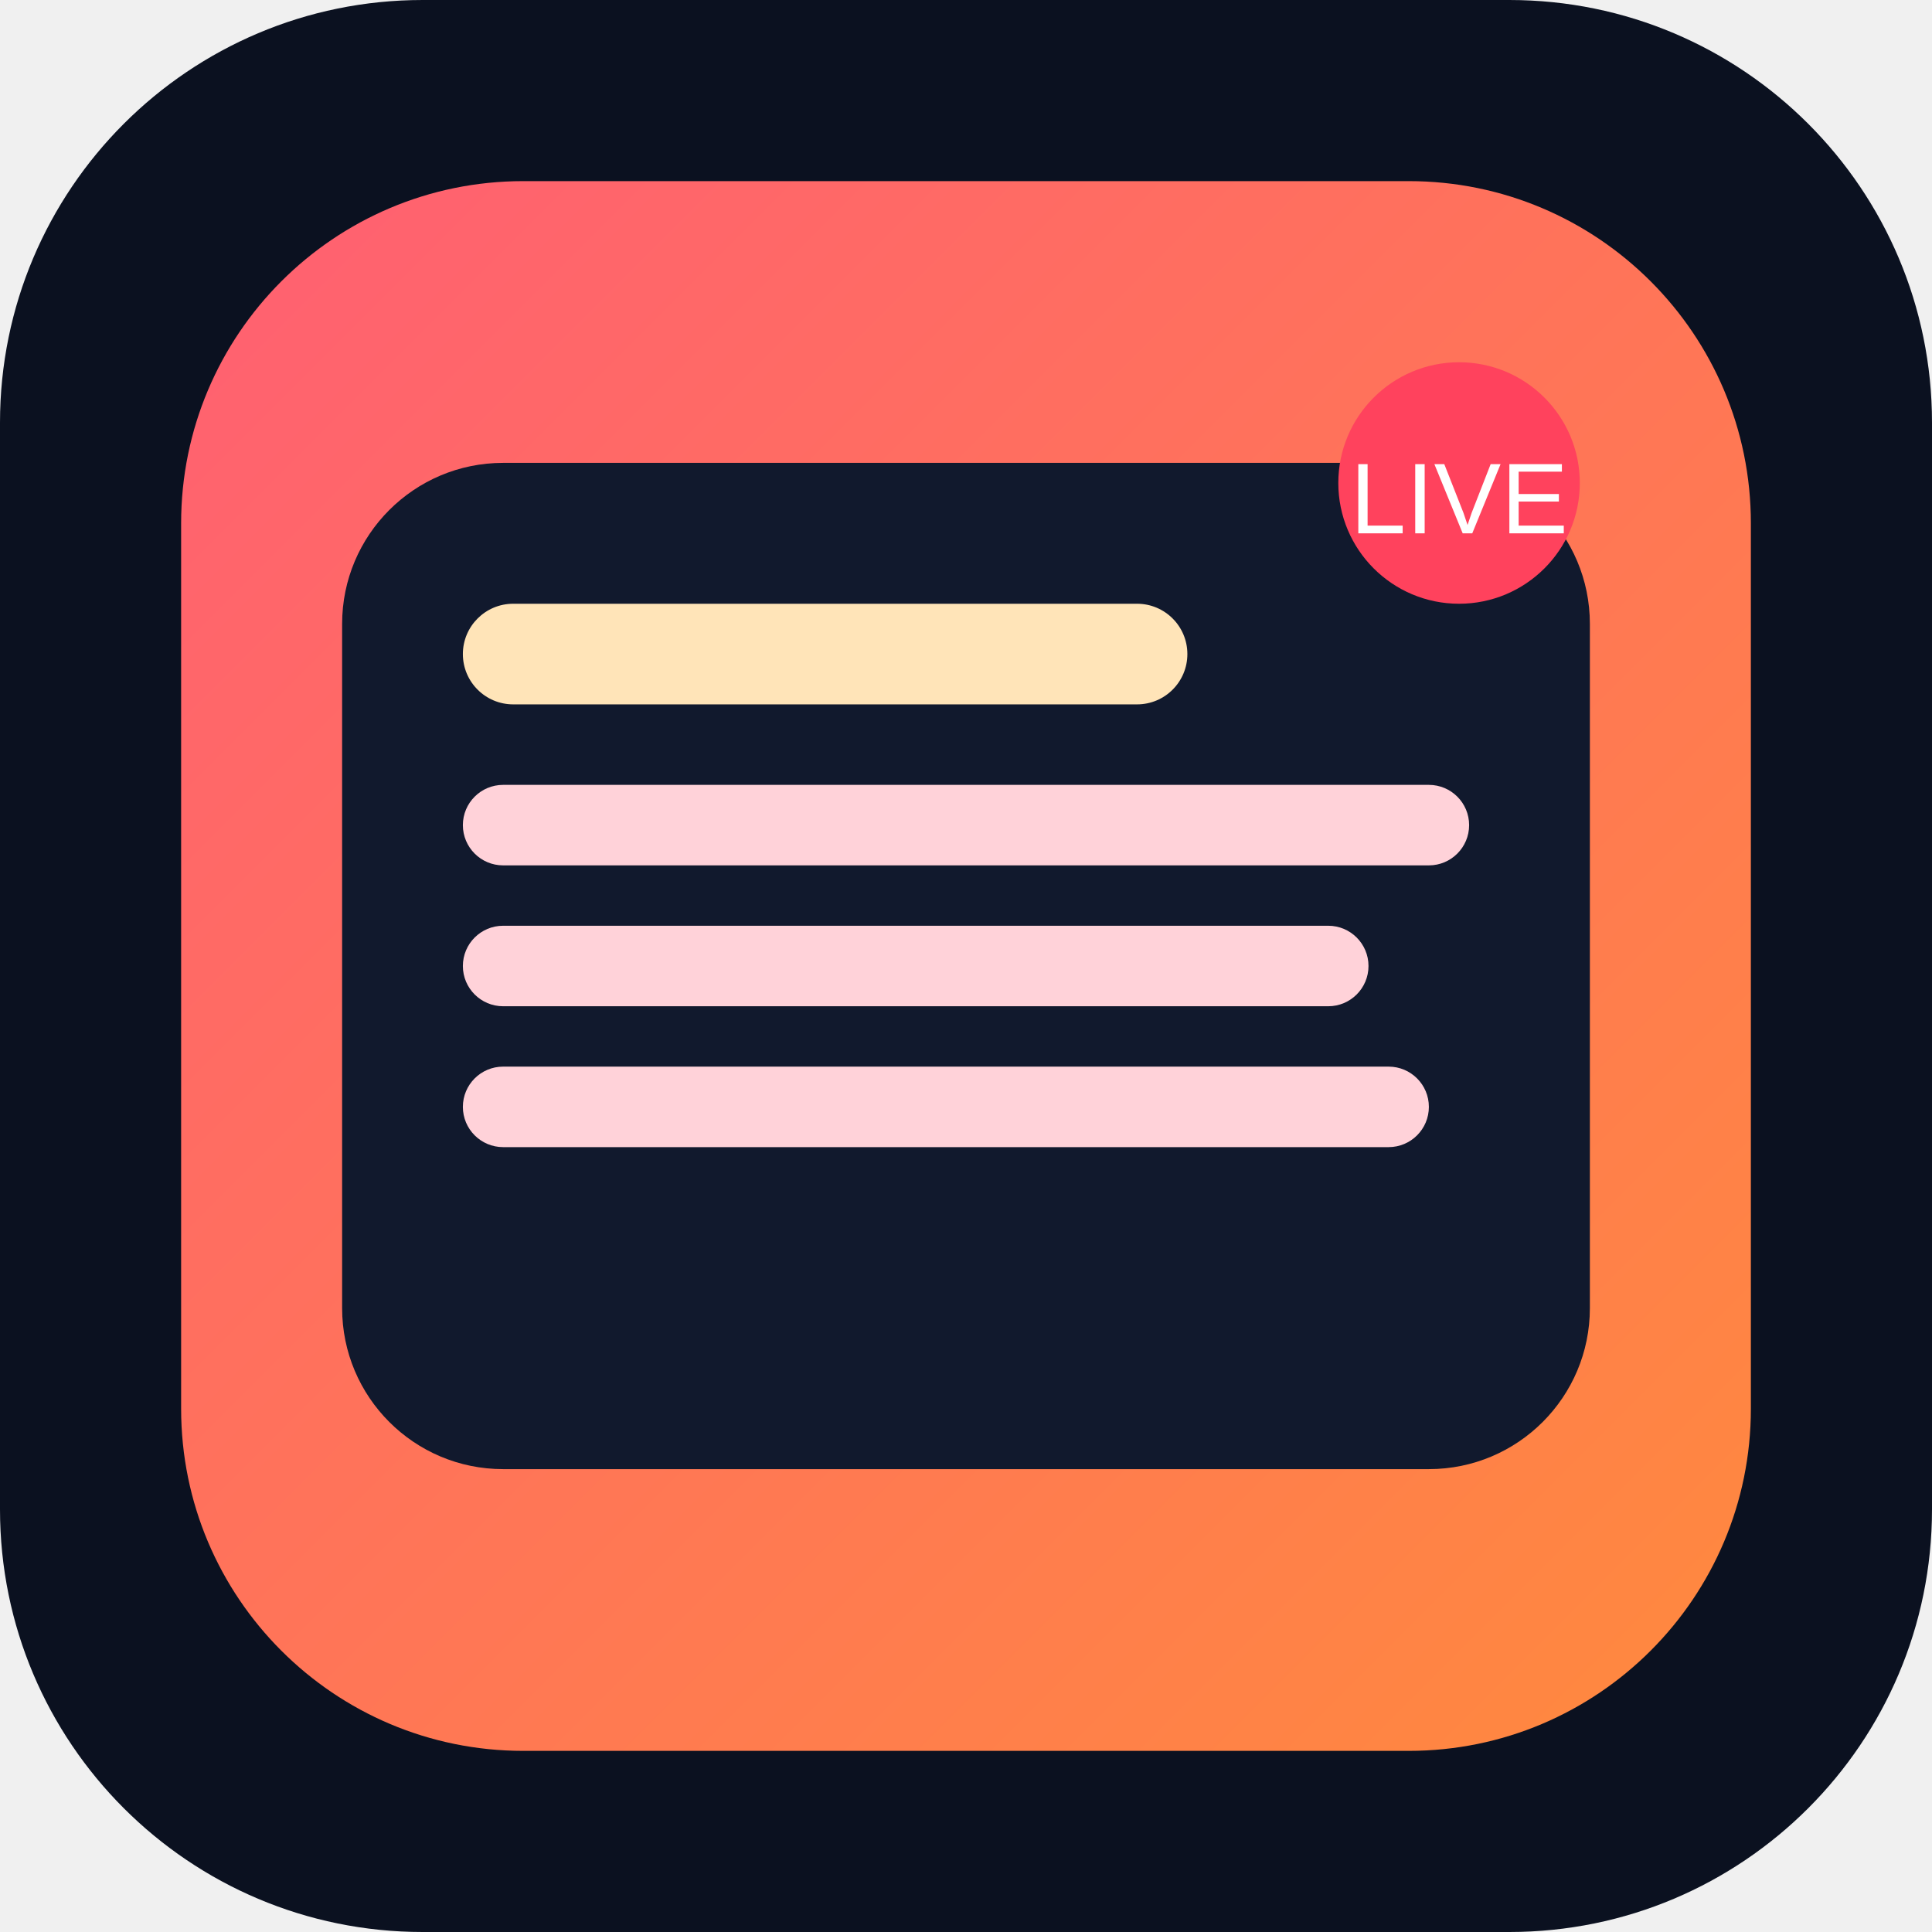
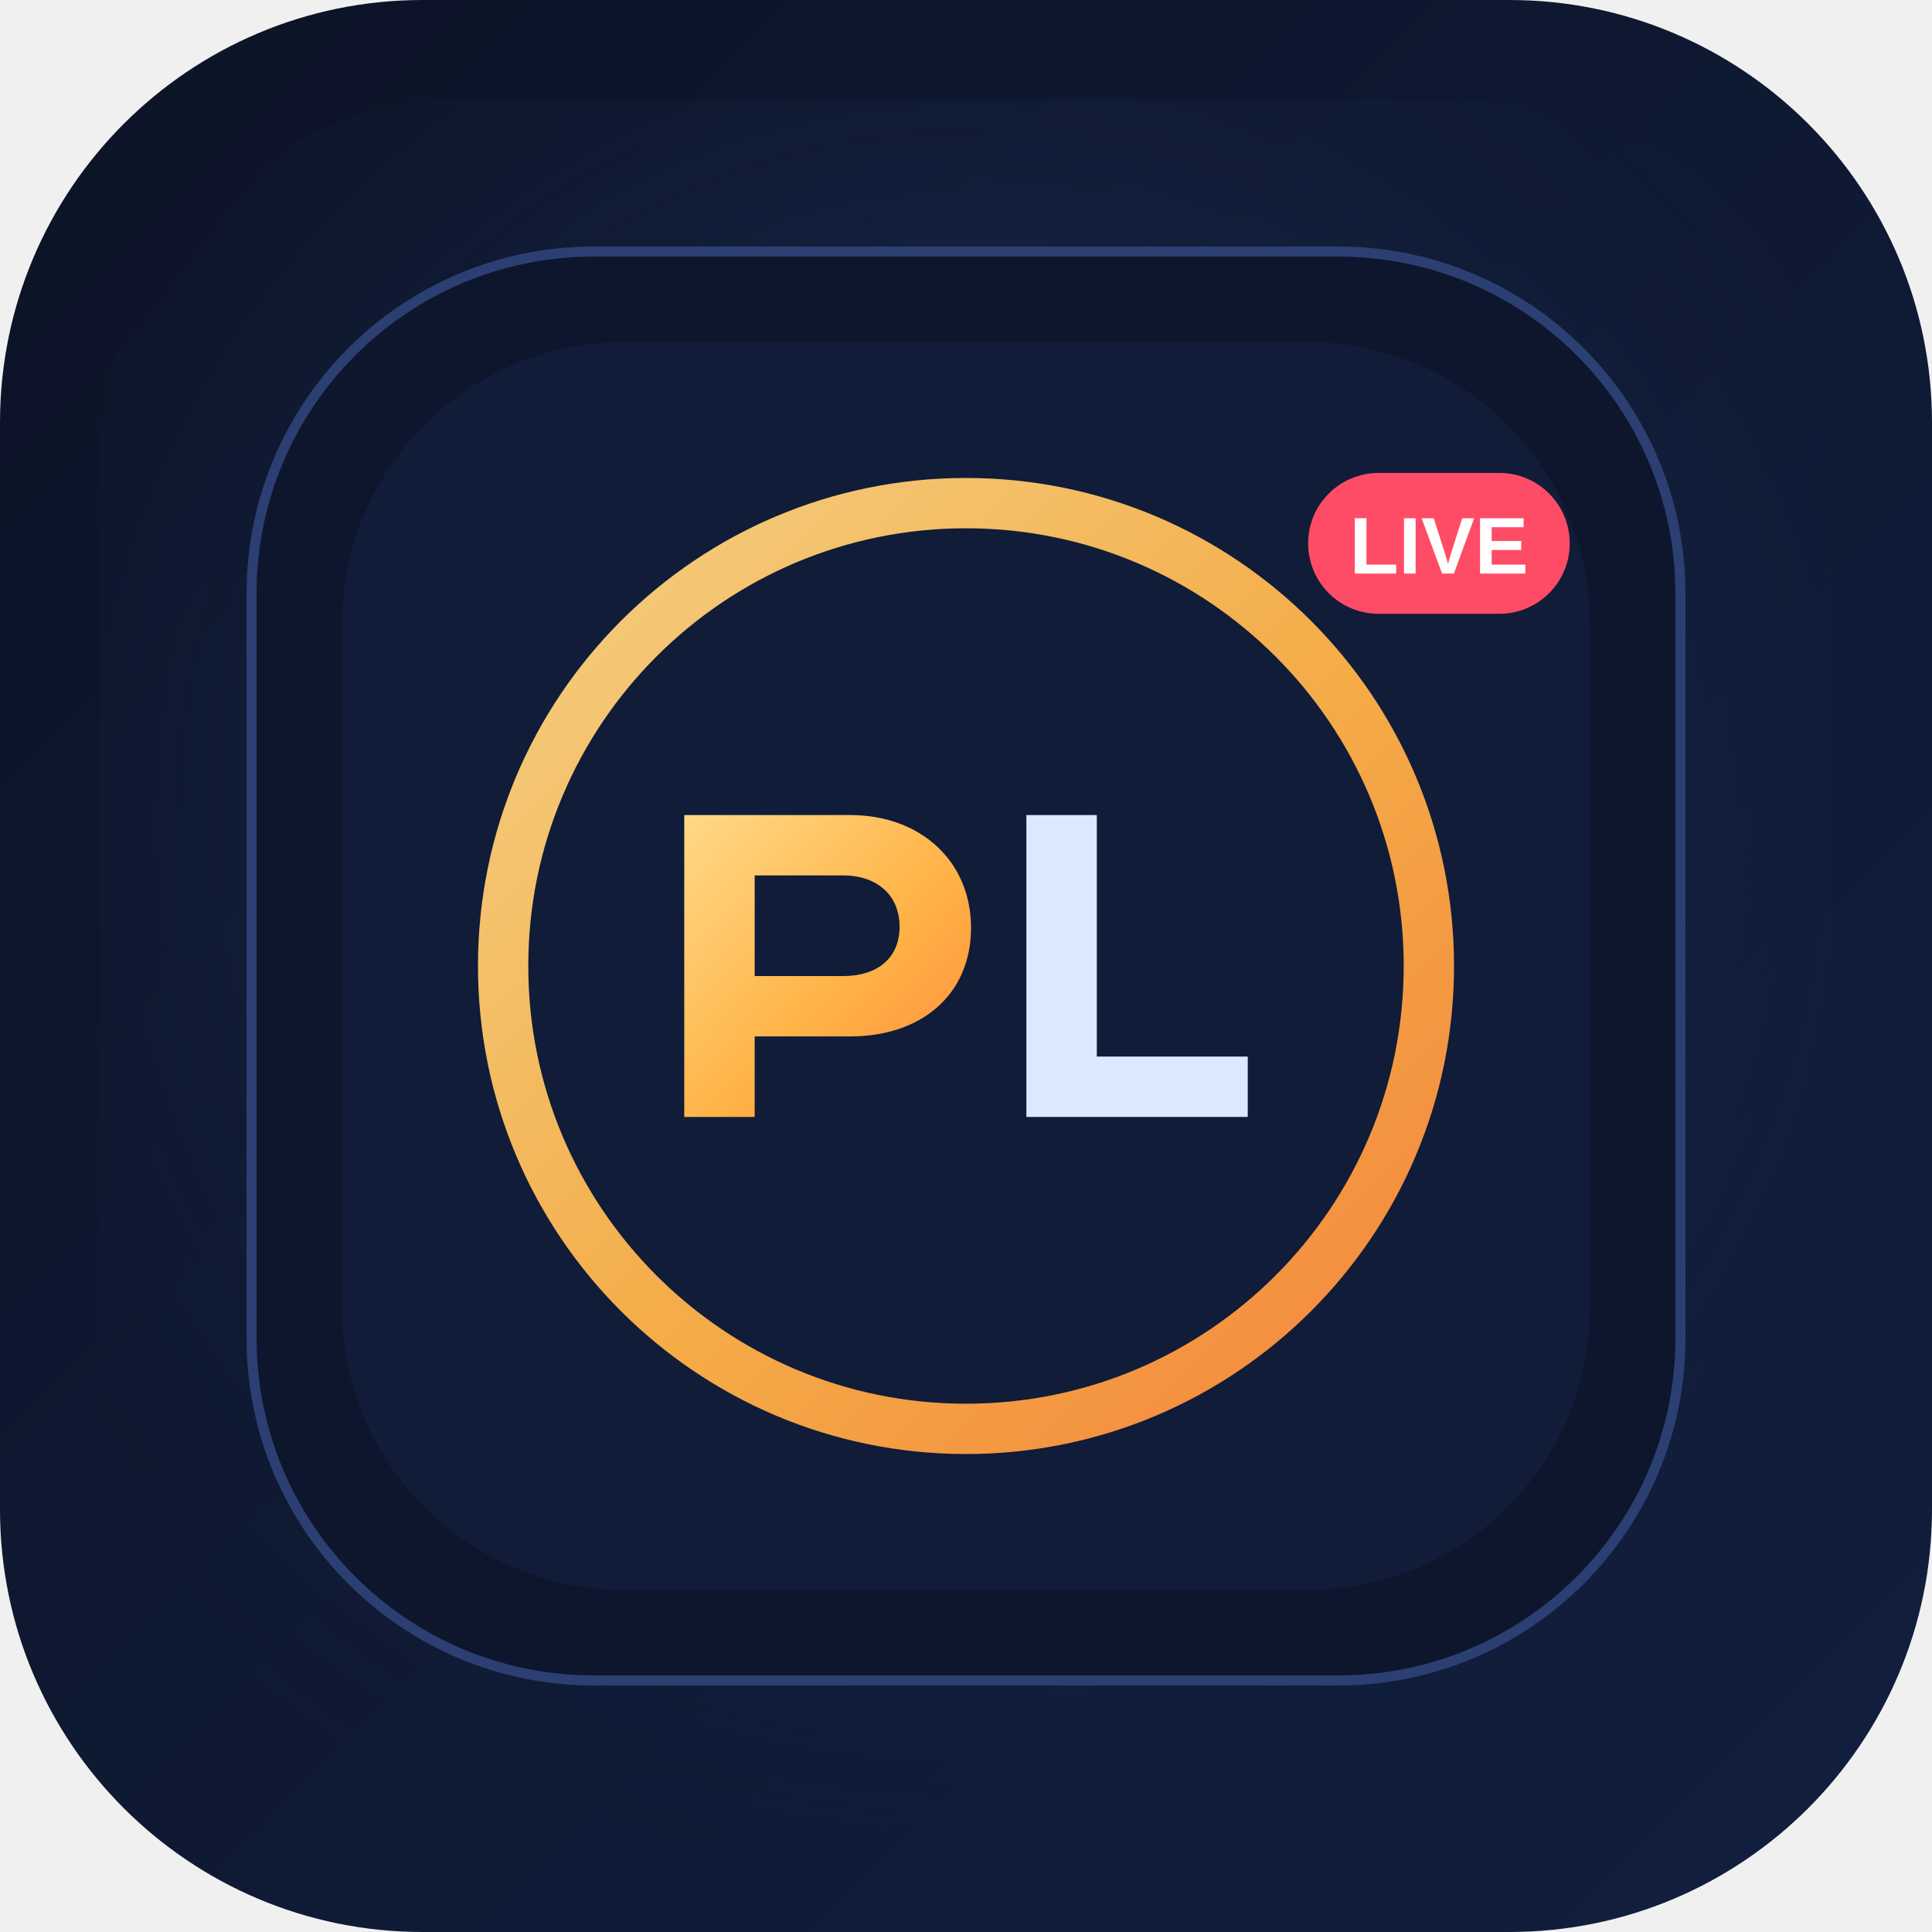
- <svg xmlns="http://www.w3.org/2000/svg" viewBox="0 0 192 192">
+ <svg xmlns="http://www.w3.org/2000/svg" viewBox="0 0 192 192" role="img" aria-label="Ocean Ten News icon">
  <defs>
-     <linearGradient id="g" x1="0" y1="0" x2="1" y2="1">
-       <stop offset="0%" stop-color="#ff5f73" />
+     <linearGradient id="bg" x1="0" y1="0" x2="1" y2="1">
+       <stop offset="0%" stop-color="#0c1326" />
+       <stop offset="100%" stop-color="#111f3f" />
+     </linearGradient>
+     <linearGradient id="gold" x1="0" y1="0" x2="1" y2="1">
+       <stop offset="0%" stop-color="#ffd987" />
+       <stop offset="55%" stop-color="#ffb347" />
      <stop offset="100%" stop-color="#ff8a3d" />
    </linearGradient>
+     <radialGradient id="glow" cx="50%" cy="42%" r="65%">
+       <stop offset="0%" stop-color="#2e4a86" stop-opacity="0.65" />
+       <stop offset="100%" stop-color="#101a33" stop-opacity="0" />
+     </radialGradient>
  </defs>
-   <rect width="192" height="192" rx="42" fill="#0b1120" />
-   <rect x="18" y="18" width="156" height="156" rx="34" fill="url(#g)" />
-   <rect x="34" y="46" width="124" height="100" rx="16" fill="#11192d" />
-   <rect x="46" y="60" width="72" height="10" rx="5" fill="#ffe4b8" />
-   <rect x="46" y="78" width="100" height="8" rx="4" fill="#ffd2d9" />
-   <rect x="46" y="92" width="90" height="8" rx="4" fill="#ffd2d9" />
-   <rect x="46" y="106" width="96" height="8" rx="4" fill="#ffd2d9" />
-   <circle cx="145" cy="48" r="12" fill="#ff425d" />
-   <text x="145" y="53" text-anchor="middle" font-size="10" fill="#fff" font-family="Arial, sans-serif">LIVE</text>
+   <rect width="192" height="192" rx="42" fill="url(#bg)" />
+   <rect x="10" y="10" width="172" height="172" rx="36" fill="url(#glow)" />
+   <rect x="25" y="25" width="142" height="142" rx="34" fill="#0e162d" stroke="#2b3f72" />
+   <rect x="34" y="34" width="124" height="124" rx="28" fill="#101c38" />
+   <circle cx="96" cy="96" r="46" fill="none" stroke="url(#gold)" stroke-width="5" opacity="0.95" />
+   <path d="M68 111V81h16.5c7 0 12 4.6 12 11.2 0 6.7-5 10.8-12 10.8H75v8H68zm7-14h8.8c3.4 0 5.6-1.8 5.6-4.9s-2.2-5.1-5.6-5.1H75v10z" fill="url(#gold)" />
+   <path d="M102 81h7v24h15v6h-22V81z" fill="#dce8ff" />
+   <rect x="130" y="47" width="26" height="14" rx="7" fill="#ff4c66" />
+   <text x="143" y="57" text-anchor="middle" font-size="8" font-family="Arial, sans-serif" font-weight="700" fill="#fff">LIVE</text>
</svg>
